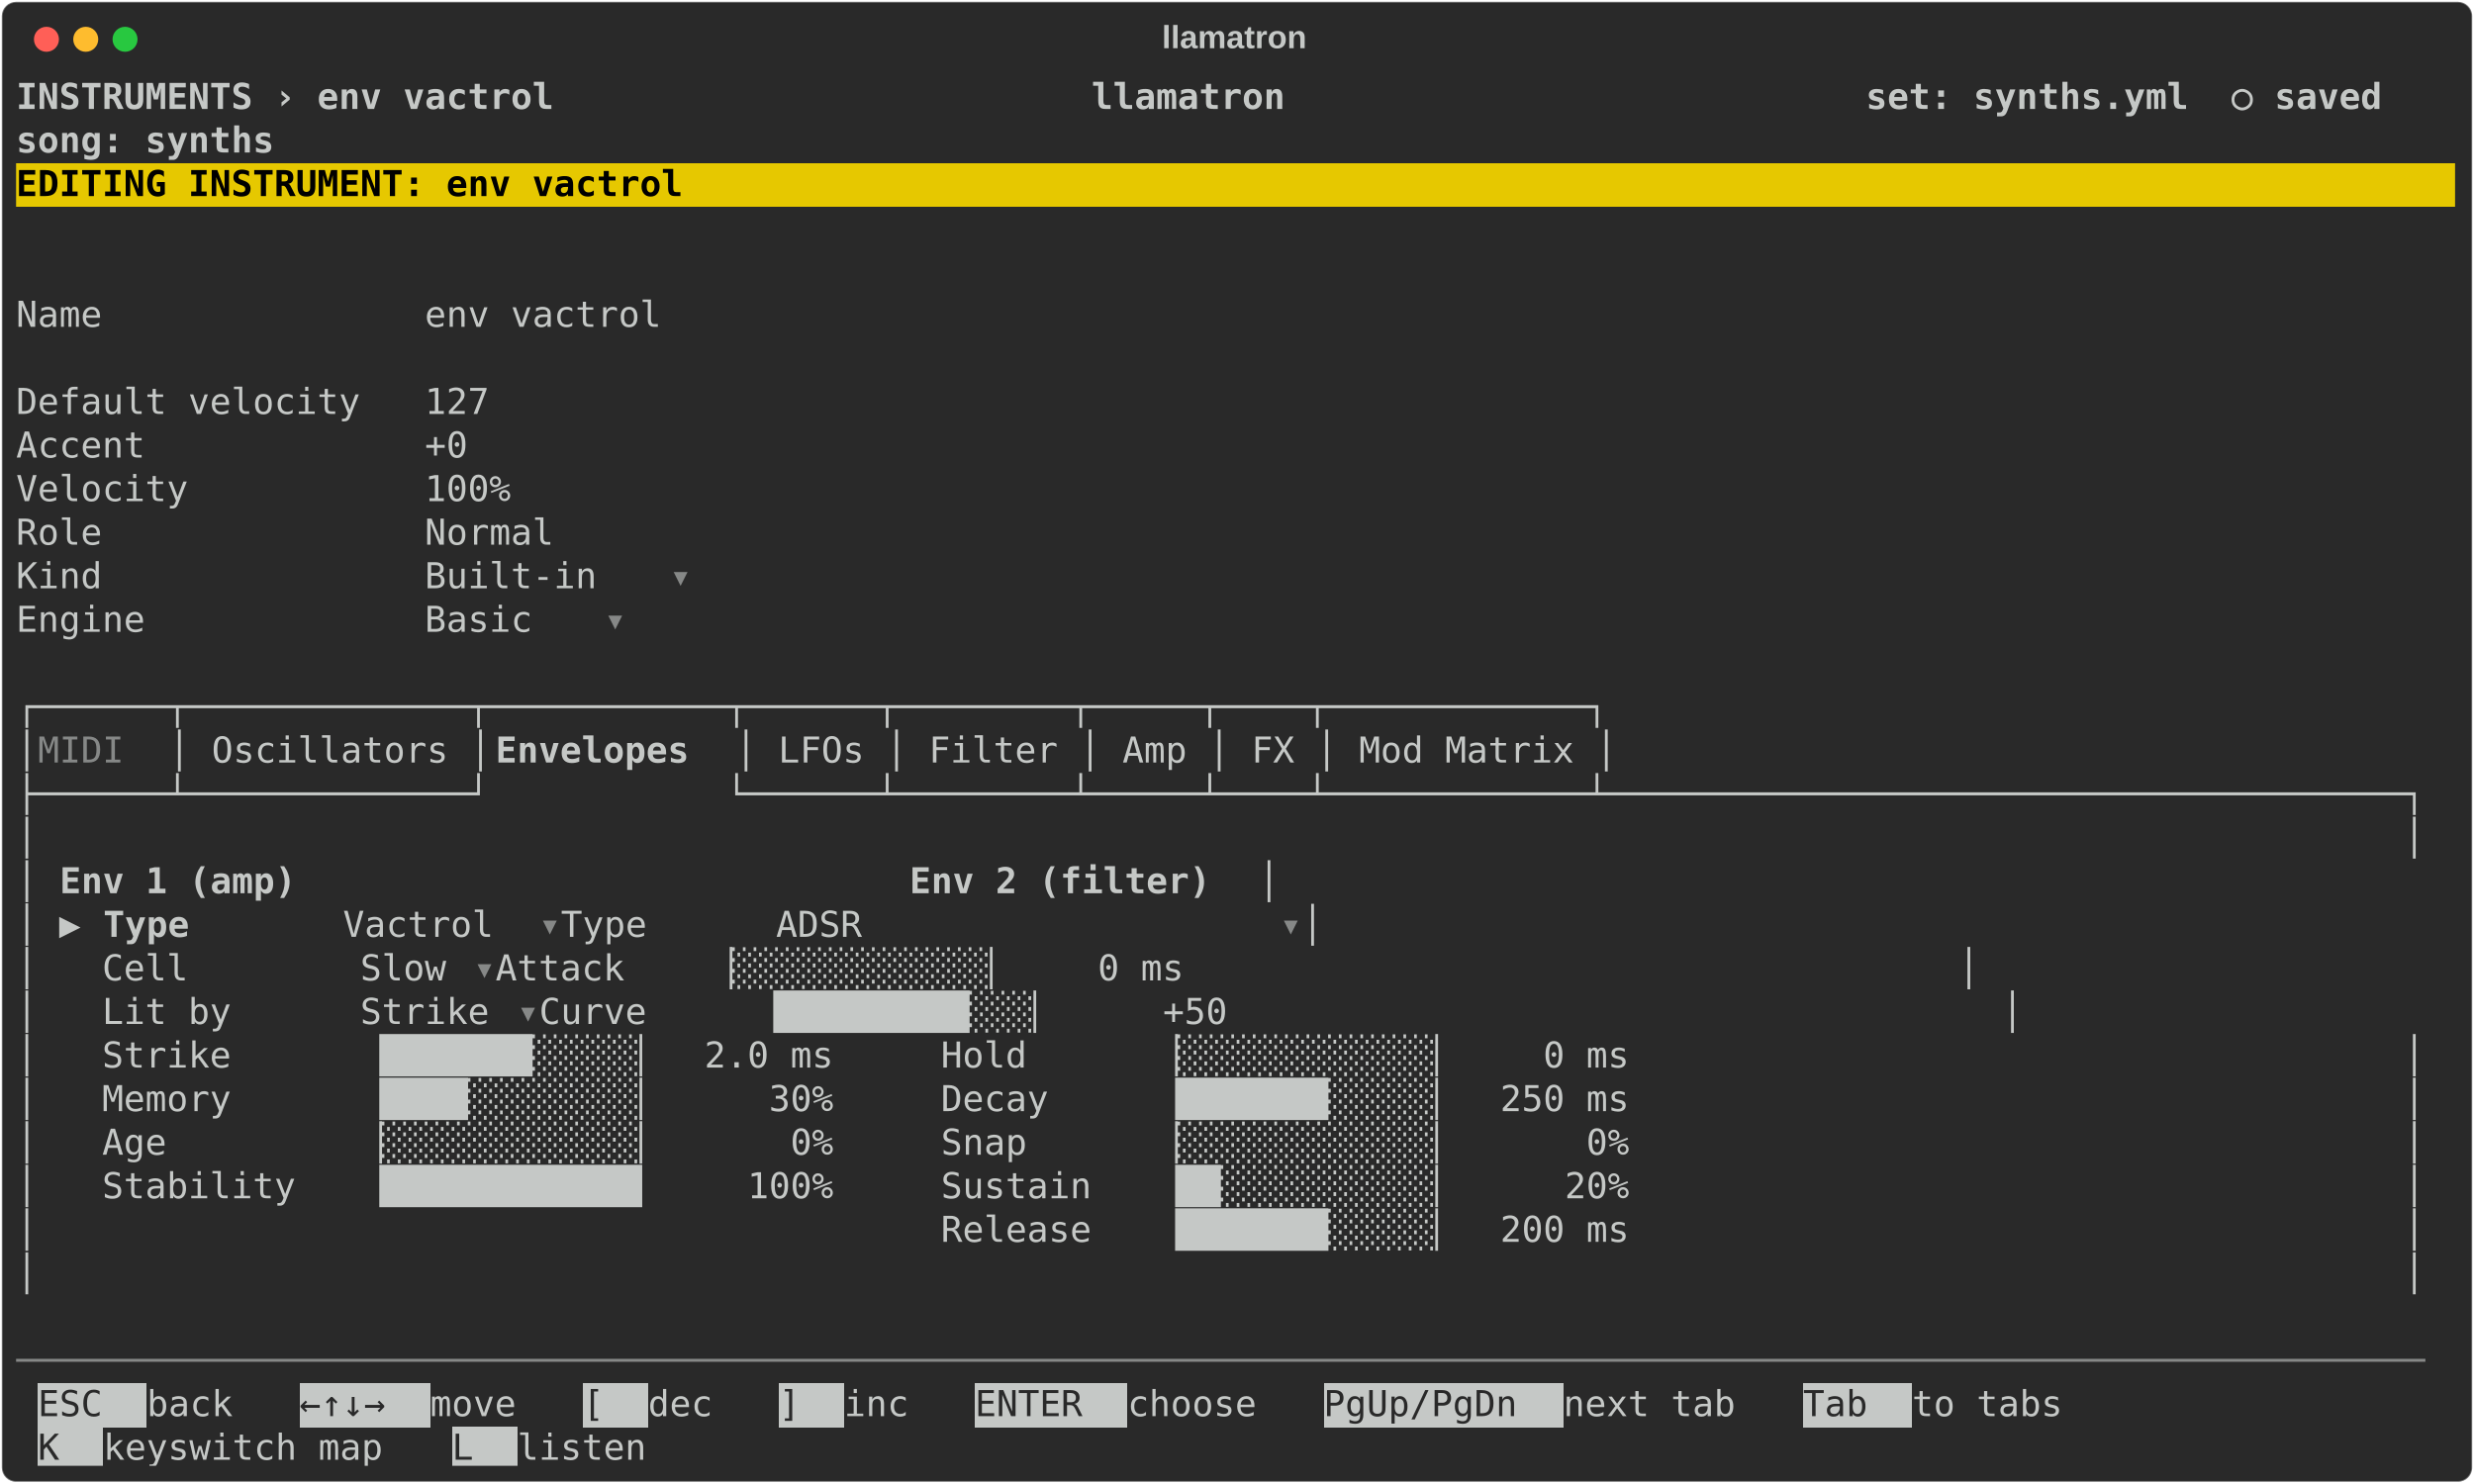
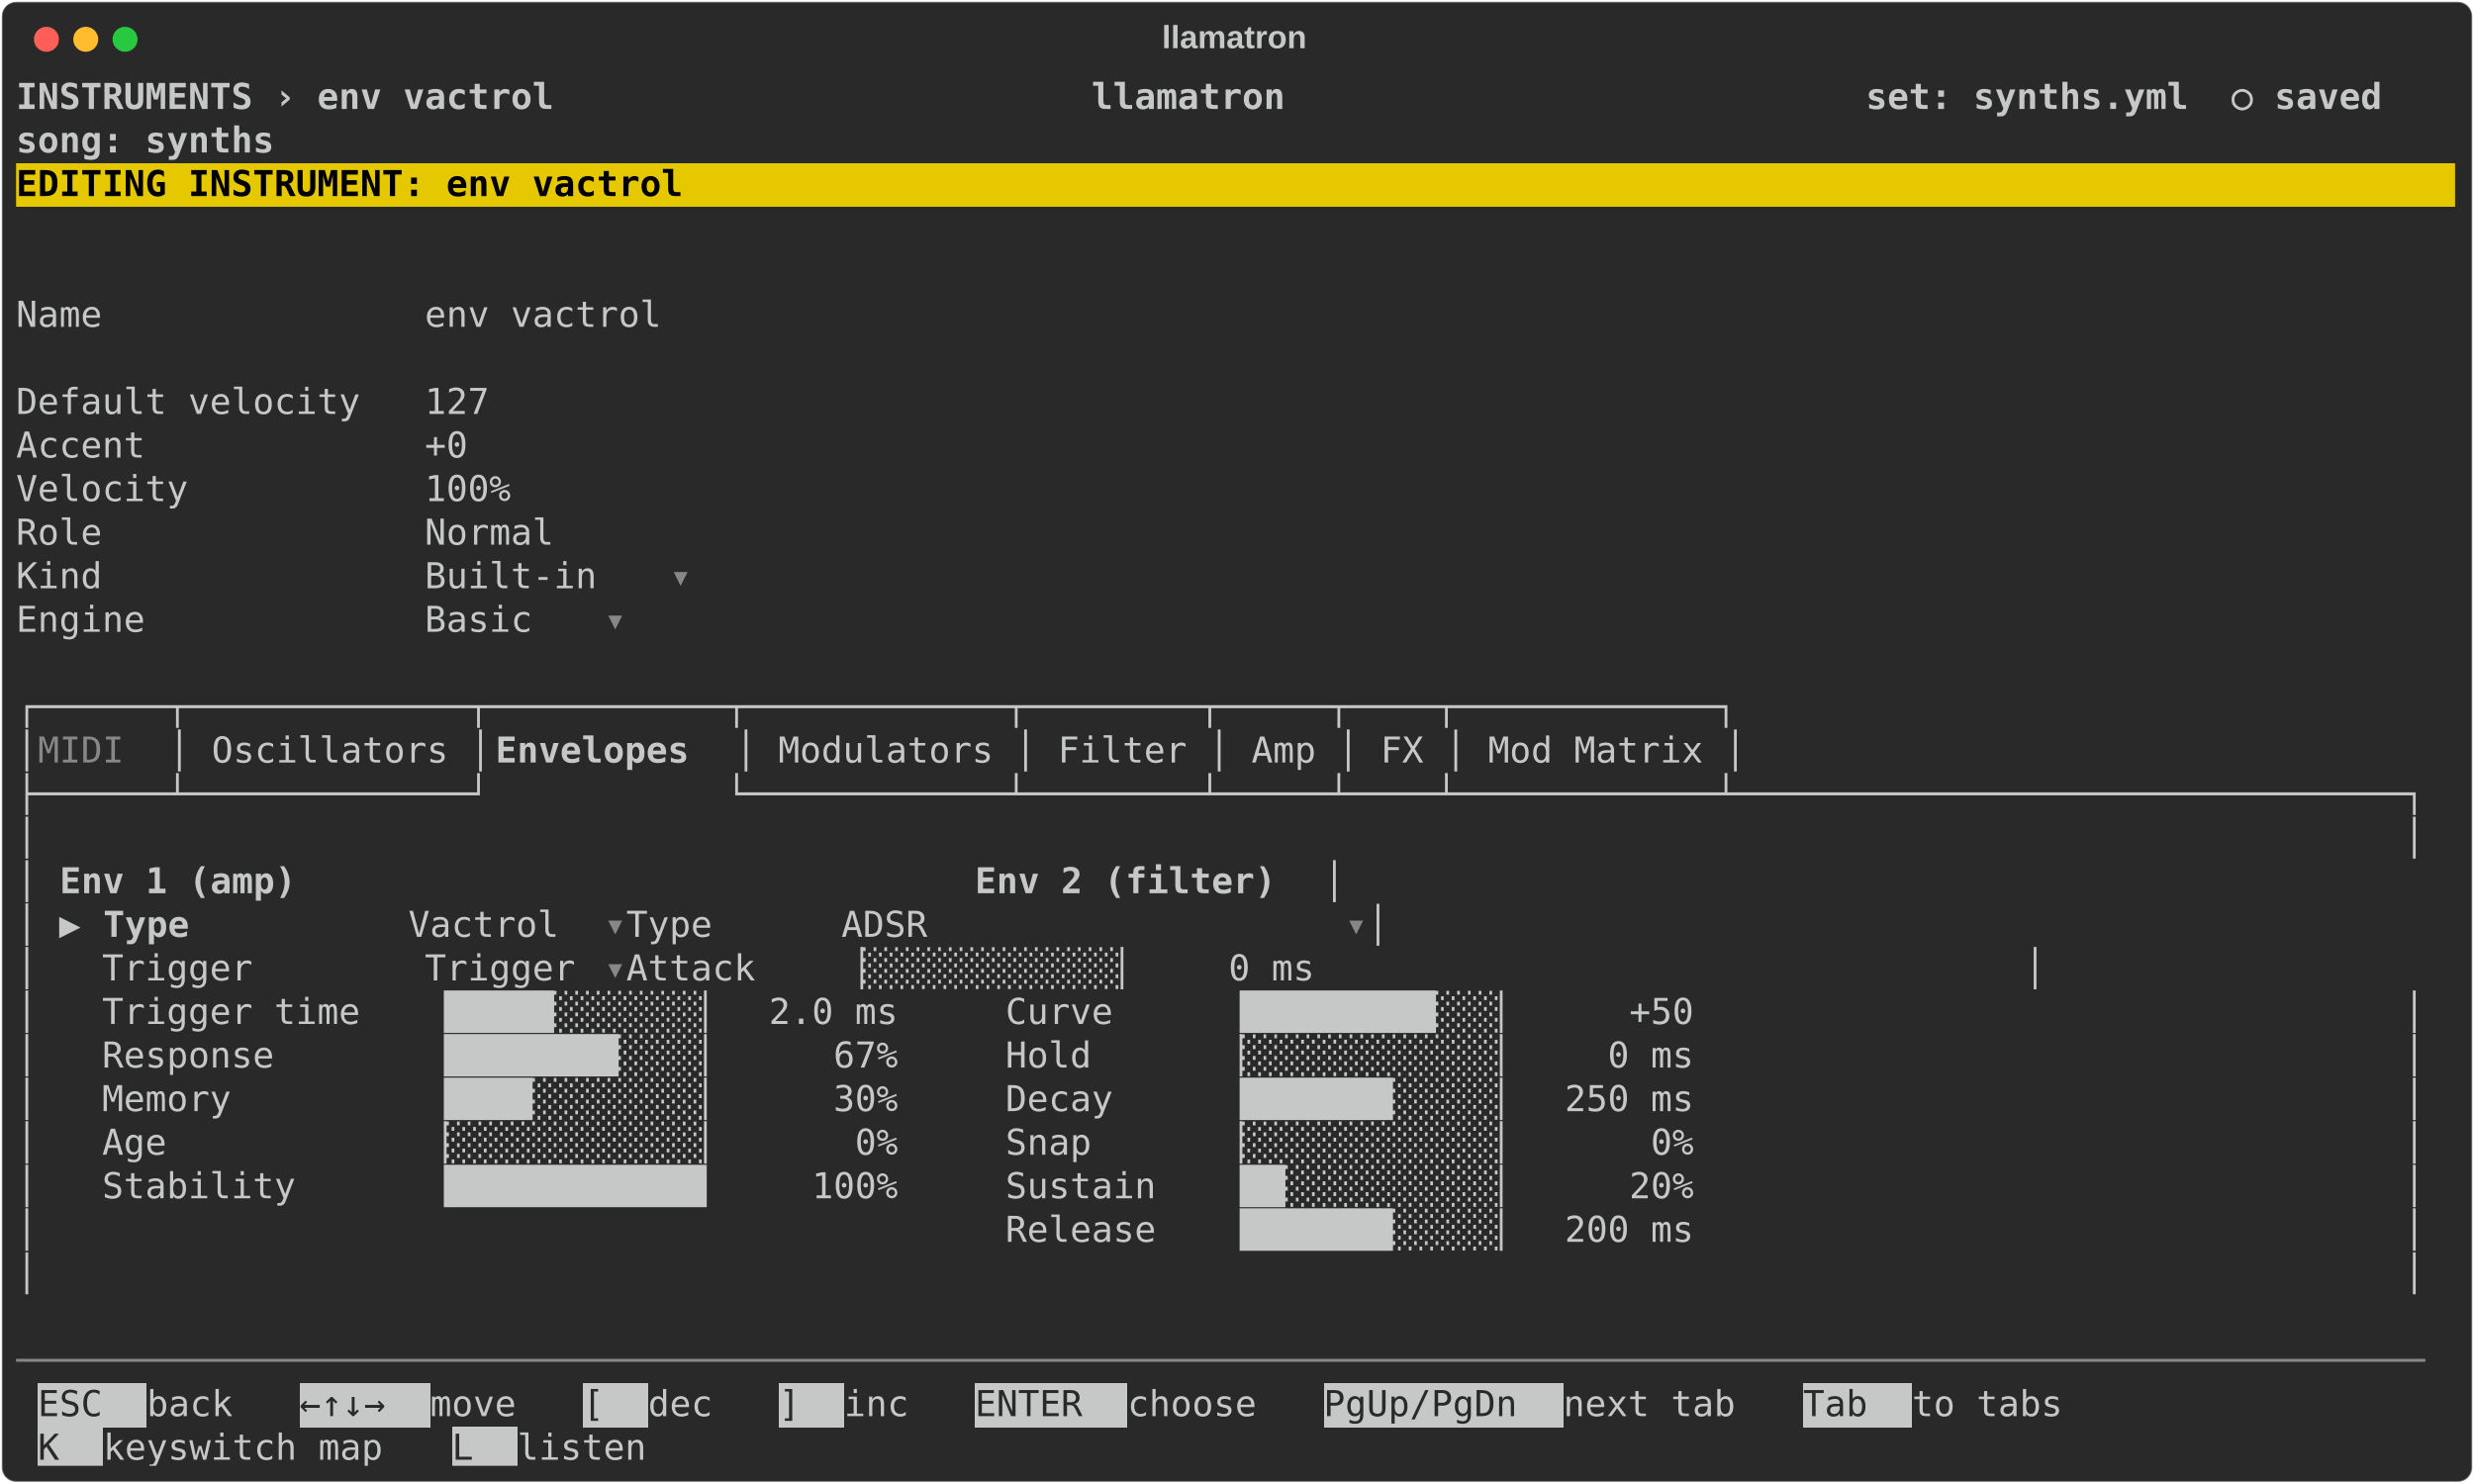
<svg xmlns="http://www.w3.org/2000/svg" class="rich-terminal" viewBox="0 0 1385 830.8">
  <style>

    @font-face {
        font-family: "Fira Code";
        src: local("FiraCode-Regular"),
                url("https://cdnjs.cloudflare.com/ajax/libs/firacode/6.2.0/woff2/FiraCode-Regular.woff2") format("woff2"),
                url("https://cdnjs.cloudflare.com/ajax/libs/firacode/6.2.0/woff/FiraCode-Regular.woff") format("woff");
        font-style: normal;
        font-weight: 400;
    }
    @font-face {
        font-family: "Fira Code";
        src: local("FiraCode-Bold"),
                url("https://cdnjs.cloudflare.com/ajax/libs/firacode/6.2.0/woff2/FiraCode-Bold.woff2") format("woff2"),
                url("https://cdnjs.cloudflare.com/ajax/libs/firacode/6.2.0/woff/FiraCode-Bold.woff") format("woff");
        font-style: bold;
        font-weight: 700;
    }

    .terminal-envelope_vactrol-matrix {
        font-family: Fira Code, monospace;
        font-size: 20px;
        line-height: 24.4px;
        font-variant-east-asian: full-width;
    }

    .terminal-envelope_vactrol-title {
        font-size: 18px;
        font-weight: bold;
        font-family: arial;
    }

    .terminal-envelope_vactrol-r1 { fill: #c5c8c6;font-weight: bold }
.terminal-envelope_vactrol-r2 { fill: #c5c8c6 }
.terminal-envelope_vactrol-r3 { fill: #000000;font-weight: bold }
.terminal-envelope_vactrol-r4 { fill: #868887 }
.terminal-envelope_vactrol-r5 { fill: #292929 }
    </style>
  <defs>
    <clipPath id="terminal-envelope_vactrol-clip-terminal">
      <rect x="0" y="0" width="1365.4" height="779.8" />
    </clipPath>
    <clipPath id="terminal-envelope_vactrol-line-0">
      <rect x="0" y="1.5" width="1366.4" height="24.65" />
    </clipPath>
    <clipPath id="terminal-envelope_vactrol-line-1">
      <rect x="0" y="25.9" width="1366.4" height="24.65" />
    </clipPath>
    <clipPath id="terminal-envelope_vactrol-line-2">
      <rect x="0" y="50.3" width="1366.4" height="24.65" />
    </clipPath>
    <clipPath id="terminal-envelope_vactrol-line-3">
      <rect x="0" y="74.7" width="1366.4" height="24.65" />
    </clipPath>
    <clipPath id="terminal-envelope_vactrol-line-4">
      <rect x="0" y="99.1" width="1366.4" height="24.65" />
    </clipPath>
    <clipPath id="terminal-envelope_vactrol-line-5">
      <rect x="0" y="123.5" width="1366.4" height="24.65" />
    </clipPath>
    <clipPath id="terminal-envelope_vactrol-line-6">
      <rect x="0" y="147.9" width="1366.4" height="24.65" />
    </clipPath>
    <clipPath id="terminal-envelope_vactrol-line-7">
      <rect x="0" y="172.3" width="1366.4" height="24.65" />
    </clipPath>
    <clipPath id="terminal-envelope_vactrol-line-8">
      <rect x="0" y="196.7" width="1366.4" height="24.65" />
    </clipPath>
    <clipPath id="terminal-envelope_vactrol-line-9">
      <rect x="0" y="221.1" width="1366.4" height="24.65" />
    </clipPath>
    <clipPath id="terminal-envelope_vactrol-line-10">
      <rect x="0" y="245.5" width="1366.4" height="24.65" />
    </clipPath>
    <clipPath id="terminal-envelope_vactrol-line-11">
      <rect x="0" y="269.9" width="1366.4" height="24.65" />
    </clipPath>
    <clipPath id="terminal-envelope_vactrol-line-12">
      <rect x="0" y="294.3" width="1366.4" height="24.65" />
    </clipPath>
    <clipPath id="terminal-envelope_vactrol-line-13">
      <rect x="0" y="318.7" width="1366.4" height="24.65" />
    </clipPath>
    <clipPath id="terminal-envelope_vactrol-line-14">
      <rect x="0" y="343.1" width="1366.4" height="24.65" />
    </clipPath>
    <clipPath id="terminal-envelope_vactrol-line-15">
      <rect x="0" y="367.5" width="1366.4" height="24.65" />
    </clipPath>
    <clipPath id="terminal-envelope_vactrol-line-16">
      <rect x="0" y="391.9" width="1366.4" height="24.65" />
    </clipPath>
    <clipPath id="terminal-envelope_vactrol-line-17">
      <rect x="0" y="416.3" width="1366.4" height="24.65" />
    </clipPath>
    <clipPath id="terminal-envelope_vactrol-line-18">
      <rect x="0" y="440.7" width="1366.4" height="24.65" />
    </clipPath>
    <clipPath id="terminal-envelope_vactrol-line-19">
      <rect x="0" y="465.1" width="1366.4" height="24.65" />
    </clipPath>
    <clipPath id="terminal-envelope_vactrol-line-20">
      <rect x="0" y="489.5" width="1366.4" height="24.65" />
    </clipPath>
    <clipPath id="terminal-envelope_vactrol-line-21">
      <rect x="0" y="513.9" width="1366.4" height="24.65" />
    </clipPath>
    <clipPath id="terminal-envelope_vactrol-line-22">
      <rect x="0" y="538.3" width="1366.4" height="24.65" />
    </clipPath>
    <clipPath id="terminal-envelope_vactrol-line-23">
      <rect x="0" y="562.7" width="1366.4" height="24.65" />
    </clipPath>
    <clipPath id="terminal-envelope_vactrol-line-24">
      <rect x="0" y="587.1" width="1366.4" height="24.65" />
    </clipPath>
    <clipPath id="terminal-envelope_vactrol-line-25">
      <rect x="0" y="611.5" width="1366.4" height="24.65" />
    </clipPath>
    <clipPath id="terminal-envelope_vactrol-line-26">
      <rect x="0" y="635.9" width="1366.4" height="24.65" />
    </clipPath>
    <clipPath id="terminal-envelope_vactrol-line-27">
      <rect x="0" y="660.3" width="1366.4" height="24.65" />
    </clipPath>
    <clipPath id="terminal-envelope_vactrol-line-28">
      <rect x="0" y="684.7" width="1366.4" height="24.65" />
    </clipPath>
    <clipPath id="terminal-envelope_vactrol-line-29">
      <rect x="0" y="709.1" width="1366.4" height="24.65" />
    </clipPath>
    <clipPath id="terminal-envelope_vactrol-line-30">
      <rect x="0" y="733.5" width="1366.4" height="24.65" />
    </clipPath>
  </defs>
  <rect fill="#292929" stroke="rgba(255,255,255,0.35)" stroke-width="1" x="1" y="1" width="1383" height="828.8" rx="8" />
  <text class="terminal-envelope_vactrol-title" fill="#c5c8c6" text-anchor="middle" x="691" y="27">llamatron</text>
  <g transform="translate(26,22)">
    <circle cx="0" cy="0" r="7" fill="#ff5f57" />
    <circle cx="22" cy="0" r="7" fill="#febc2e" />
    <circle cx="44" cy="0" r="7" fill="#28c840" />
  </g>
  <g transform="translate(9, 41)" clip-path="url(#terminal-envelope_vactrol-clip-terminal)">
    <rect fill="#e6c800" x="0" y="50.3" width="1366.4" height="24.65" shape-rendering="crispEdges" />
    <rect fill="#c5c8c6" x="12.2" y="733.5" width="61" height="24.65" shape-rendering="crispEdges" />
    <rect fill="#c5c8c6" x="158.6" y="733.5" width="73.2" height="24.65" shape-rendering="crispEdges" />
    <rect fill="#c5c8c6" x="317.2" y="733.5" width="36.6" height="24.65" shape-rendering="crispEdges" />
    <rect fill="#c5c8c6" x="427" y="733.5" width="36.6" height="24.65" shape-rendering="crispEdges" />
    <rect fill="#c5c8c6" x="536.8" y="733.5" width="85.4" height="24.65" shape-rendering="crispEdges" />
    <rect fill="#c5c8c6" x="732" y="733.5" width="134.2" height="24.65" shape-rendering="crispEdges" />
    <rect fill="#c5c8c6" x="1000.4" y="733.5" width="61" height="24.65" shape-rendering="crispEdges" />
    <rect fill="#c5c8c6" x="12.2" y="757.9" width="36.6" height="24.65" shape-rendering="crispEdges" />
    <rect fill="#c5c8c6" x="244" y="757.9" width="36.6" height="24.65" shape-rendering="crispEdges" />
    <g class="terminal-envelope_vactrol-matrix">
      <text class="terminal-envelope_vactrol-r1" x="0" y="20" textLength="1366.4" clip-path="url(#terminal-envelope_vactrol-line-0)"> INSTRUMENTS › env vactrol                         llamatron                           set: synths.yml  ○ saved </text>
      <text class="terminal-envelope_vactrol-r2" x="1366.4" y="20" textLength="12.2" clip-path="url(#terminal-envelope_vactrol-line-0)">
</text>
      <text class="terminal-envelope_vactrol-r1" x="0" y="44.4" textLength="1366.4" clip-path="url(#terminal-envelope_vactrol-line-1)">                                                                                       song: synths             </text>
      <text class="terminal-envelope_vactrol-r2" x="1366.4" y="44.4" textLength="12.2" clip-path="url(#terminal-envelope_vactrol-line-1)">
</text>
      <text class="terminal-envelope_vactrol-r3" x="0" y="68.8" textLength="1366.4" clip-path="url(#terminal-envelope_vactrol-line-2)"> EDITING INSTRUMENT: env vactrol                                                                                </text>
      <text class="terminal-envelope_vactrol-r2" x="1366.4" y="68.8" textLength="12.2" clip-path="url(#terminal-envelope_vactrol-line-2)">
</text>
      <text class="terminal-envelope_vactrol-r2" x="1366.4" y="93.2" textLength="12.2" clip-path="url(#terminal-envelope_vactrol-line-3)">
</text>
      <text class="terminal-envelope_vactrol-r2" x="1366.4" y="117.6" textLength="12.2" clip-path="url(#terminal-envelope_vactrol-line-4)">
</text>
      <text class="terminal-envelope_vactrol-r2" x="0" y="142" textLength="402.6" clip-path="url(#terminal-envelope_vactrol-line-5)">  Name               env vactrol </text>
      <text class="terminal-envelope_vactrol-r2" x="1366.4" y="142" textLength="12.2" clip-path="url(#terminal-envelope_vactrol-line-5)">
</text>
      <text class="terminal-envelope_vactrol-r2" x="1366.4" y="166.4" textLength="12.2" clip-path="url(#terminal-envelope_vactrol-line-6)">
</text>
      <text class="terminal-envelope_vactrol-r2" x="0" y="190.8" textLength="305" clip-path="url(#terminal-envelope_vactrol-line-7)">  Default velocity   127 </text>
      <text class="terminal-envelope_vactrol-r2" x="1366.4" y="190.8" textLength="12.2" clip-path="url(#terminal-envelope_vactrol-line-7)">
</text>
      <text class="terminal-envelope_vactrol-r2" x="0" y="215.2" textLength="292.8" clip-path="url(#terminal-envelope_vactrol-line-8)">  Accent             +0 </text>
      <text class="terminal-envelope_vactrol-r2" x="1366.4" y="215.2" textLength="12.2" clip-path="url(#terminal-envelope_vactrol-line-8)">
</text>
      <text class="terminal-envelope_vactrol-r2" x="0" y="239.6" textLength="317.2" clip-path="url(#terminal-envelope_vactrol-line-9)">  Velocity           100% </text>
      <text class="terminal-envelope_vactrol-r2" x="1366.4" y="239.6" textLength="12.2" clip-path="url(#terminal-envelope_vactrol-line-9)">
</text>
      <text class="terminal-envelope_vactrol-r2" x="0" y="264" textLength="341.6" clip-path="url(#terminal-envelope_vactrol-line-10)">  Role               Normal </text>
      <text class="terminal-envelope_vactrol-r2" x="1366.4" y="264" textLength="12.2" clip-path="url(#terminal-envelope_vactrol-line-10)">
</text>
      <text class="terminal-envelope_vactrol-r2" x="0" y="288.4" textLength="366" clip-path="url(#terminal-envelope_vactrol-line-11)">  Kind               Built-in </text>
      <text class="terminal-envelope_vactrol-r4" x="366" y="288.4" textLength="12.2" clip-path="url(#terminal-envelope_vactrol-line-11)">▾</text>
      <text class="terminal-envelope_vactrol-r2" x="1366.4" y="288.4" textLength="12.2" clip-path="url(#terminal-envelope_vactrol-line-11)">
</text>
      <text class="terminal-envelope_vactrol-r2" x="0" y="312.8" textLength="329.4" clip-path="url(#terminal-envelope_vactrol-line-12)">  Engine             Basic </text>
      <text class="terminal-envelope_vactrol-r4" x="329.4" y="312.8" textLength="12.2" clip-path="url(#terminal-envelope_vactrol-line-12)">▾</text>
      <text class="terminal-envelope_vactrol-r2" x="1366.4" y="312.8" textLength="12.2" clip-path="url(#terminal-envelope_vactrol-line-12)">
</text>
      <text class="terminal-envelope_vactrol-r2" x="1366.4" y="337.2" textLength="12.2" clip-path="url(#terminal-envelope_vactrol-line-13)">
</text>
-       <text class="terminal-envelope_vactrol-r2" x="0" y="361.6" textLength="902.8" clip-path="url(#terminal-envelope_vactrol-line-14)">┌──────┬─────────────┬───────────┬──────┬────────┬─────┬────┬────────────┐</text>
+       <text class="terminal-envelope_vactrol-r2" x="0" y="361.6" textLength="976" clip-path="url(#terminal-envelope_vactrol-line-14)">┌──────┬─────────────┬───────────┬────────────┬────────┬─────┬────┬────────────┐</text>
      <text class="terminal-envelope_vactrol-r2" x="1366.4" y="361.6" textLength="12.2" clip-path="url(#terminal-envelope_vactrol-line-14)">
</text>
      <text class="terminal-envelope_vactrol-r2" x="0" y="386" textLength="12.2" clip-path="url(#terminal-envelope_vactrol-line-15)">│</text>
      <text class="terminal-envelope_vactrol-r4" x="12.2" y="386" textLength="73.2" clip-path="url(#terminal-envelope_vactrol-line-15)"> MIDI </text>
      <text class="terminal-envelope_vactrol-r2" x="85.4" y="386" textLength="183" clip-path="url(#terminal-envelope_vactrol-line-15)">│ Oscillators │</text>
      <text class="terminal-envelope_vactrol-r1" x="268.4" y="386" textLength="134.2" clip-path="url(#terminal-envelope_vactrol-line-15)"> Envelopes </text>
-       <text class="terminal-envelope_vactrol-r2" x="402.6" y="386" textLength="500.2" clip-path="url(#terminal-envelope_vactrol-line-15)">│ LFOs │ Filter │ Amp │ FX │ Mod Matrix │</text>
+       <text class="terminal-envelope_vactrol-r2" x="402.6" y="386" textLength="573.4" clip-path="url(#terminal-envelope_vactrol-line-15)">│ Modulators │ Filter │ Amp │ FX │ Mod Matrix │</text>
      <text class="terminal-envelope_vactrol-r2" x="1366.4" y="386" textLength="12.2" clip-path="url(#terminal-envelope_vactrol-line-15)">
</text>
-       <text class="terminal-envelope_vactrol-r2" x="0" y="410.4" textLength="1366.4" clip-path="url(#terminal-envelope_vactrol-line-16)">├──────┴─────────────┘           └──────┴────────┴─────┴────┴────────────┴─────────────────────────────────────┐</text>
+       <text class="terminal-envelope_vactrol-r2" x="0" y="410.4" textLength="1366.4" clip-path="url(#terminal-envelope_vactrol-line-16)">├──────┴─────────────┘           └────────────┴────────┴─────┴────┴────────────┴───────────────────────────────┐</text>
      <text class="terminal-envelope_vactrol-r2" x="1366.4" y="410.4" textLength="12.2" clip-path="url(#terminal-envelope_vactrol-line-16)">
</text>
      <text class="terminal-envelope_vactrol-r2" x="0" y="434.8" textLength="1366.4" clip-path="url(#terminal-envelope_vactrol-line-17)">│                                                                                                              │</text>
      <text class="terminal-envelope_vactrol-r2" x="1366.4" y="434.8" textLength="12.2" clip-path="url(#terminal-envelope_vactrol-line-17)">
</text>
      <text class="terminal-envelope_vactrol-r2" x="0" y="459.2" textLength="24.4" clip-path="url(#terminal-envelope_vactrol-line-18)">│ </text>
      <text class="terminal-envelope_vactrol-r1" x="24.4" y="459.2" textLength="158.6" clip-path="url(#terminal-envelope_vactrol-line-18)">  Env 1 (amp)</text>
-       <text class="terminal-envelope_vactrol-r1" x="500.2" y="459.2" textLength="195.2" clip-path="url(#terminal-envelope_vactrol-line-18)">  Env 2 (filter)</text>
-       <text class="terminal-envelope_vactrol-r2" x="695.4" y="459.2" textLength="671" clip-path="url(#terminal-envelope_vactrol-line-18)">                                                      │</text>
+       <text class="terminal-envelope_vactrol-r1" x="536.8" y="459.2" textLength="195.2" clip-path="url(#terminal-envelope_vactrol-line-18)">  Env 2 (filter)</text>
+       <text class="terminal-envelope_vactrol-r2" x="732" y="459.2" textLength="634.4" clip-path="url(#terminal-envelope_vactrol-line-18)">                                                   │</text>
      <text class="terminal-envelope_vactrol-r2" x="1366.4" y="459.2" textLength="12.2" clip-path="url(#terminal-envelope_vactrol-line-18)">
</text>
      <text class="terminal-envelope_vactrol-r2" x="0" y="483.6" textLength="48.8" clip-path="url(#terminal-envelope_vactrol-line-19)">│ ▶ </text>
-       <text class="terminal-envelope_vactrol-r1" x="48.8" y="483.6" textLength="134.2" clip-path="url(#terminal-envelope_vactrol-line-19)">Type       </text>
-       <text class="terminal-envelope_vactrol-r2" x="183" y="483.6" textLength="109.8" clip-path="url(#terminal-envelope_vactrol-line-19)"> Vactrol </text>
-       <text class="terminal-envelope_vactrol-r4" x="292.8" y="483.6" textLength="12.2" clip-path="url(#terminal-envelope_vactrol-line-19)">▾</text>
-       <text class="terminal-envelope_vactrol-r2" x="305" y="483.6" textLength="402.6" clip-path="url(#terminal-envelope_vactrol-line-19)">                  Type      ADSR </text>
-       <text class="terminal-envelope_vactrol-r4" x="707.6" y="483.6" textLength="12.2" clip-path="url(#terminal-envelope_vactrol-line-19)">▾</text>
-       <text class="terminal-envelope_vactrol-r2" x="719.8" y="483.6" textLength="646.6" clip-path="url(#terminal-envelope_vactrol-line-19)">                                                    │</text>
+       <text class="terminal-envelope_vactrol-r1" x="48.8" y="483.6" textLength="170.8" clip-path="url(#terminal-envelope_vactrol-line-19)">Type          </text>
+       <text class="terminal-envelope_vactrol-r2" x="219.6" y="483.6" textLength="109.8" clip-path="url(#terminal-envelope_vactrol-line-19)"> Vactrol </text>
+       <text class="terminal-envelope_vactrol-r4" x="329.4" y="483.6" textLength="12.2" clip-path="url(#terminal-envelope_vactrol-line-19)">▾</text>
+       <text class="terminal-envelope_vactrol-r2" x="341.6" y="483.6" textLength="402.6" clip-path="url(#terminal-envelope_vactrol-line-19)">                  Type      ADSR </text>
+       <text class="terminal-envelope_vactrol-r4" x="744.2" y="483.6" textLength="12.2" clip-path="url(#terminal-envelope_vactrol-line-19)">▾</text>
+       <text class="terminal-envelope_vactrol-r2" x="756.4" y="483.6" textLength="610" clip-path="url(#terminal-envelope_vactrol-line-19)">                                                 │</text>
      <text class="terminal-envelope_vactrol-r2" x="1366.4" y="483.6" textLength="12.2" clip-path="url(#terminal-envelope_vactrol-line-19)">
</text>
-       <text class="terminal-envelope_vactrol-r2" x="0" y="508" textLength="256.2" clip-path="url(#terminal-envelope_vactrol-line-20)">│   Cell        Slow </text>
-       <text class="terminal-envelope_vactrol-r4" x="256.2" y="508" textLength="12.2" clip-path="url(#terminal-envelope_vactrol-line-20)">▾</text>
-       <text class="terminal-envelope_vactrol-r2" x="268.4" y="508" textLength="1098" clip-path="url(#terminal-envelope_vactrol-line-20)">                     Attack    ▕░░░░░░░░░░░░▏    0 ms                                    │</text>
+       <text class="terminal-envelope_vactrol-r2" x="0" y="508" textLength="329.4" clip-path="url(#terminal-envelope_vactrol-line-20)">│   Trigger        Trigger </text>
+       <text class="terminal-envelope_vactrol-r4" x="329.4" y="508" textLength="12.2" clip-path="url(#terminal-envelope_vactrol-line-20)">▾</text>
+       <text class="terminal-envelope_vactrol-r2" x="341.6" y="508" textLength="1024.8" clip-path="url(#terminal-envelope_vactrol-line-20)">                  Attack    ▕░░░░░░░░░░░░▏    0 ms                                 │</text>
      <text class="terminal-envelope_vactrol-r2" x="1366.4" y="508" textLength="12.2" clip-path="url(#terminal-envelope_vactrol-line-20)">
</text>
-       <text class="terminal-envelope_vactrol-r2" x="0" y="532.4" textLength="280.6" clip-path="url(#terminal-envelope_vactrol-line-21)">│   Lit by      Strike </text>
-       <text class="terminal-envelope_vactrol-r4" x="280.6" y="532.4" textLength="12.2" clip-path="url(#terminal-envelope_vactrol-line-21)">▾</text>
-       <text class="terminal-envelope_vactrol-r2" x="292.8" y="532.4" textLength="1073.6" clip-path="url(#terminal-envelope_vactrol-line-21)">                   Curve     ▕█████████░░░▏     +50                                    │</text>
+       <text class="terminal-envelope_vactrol-r2" x="0" y="532.4" textLength="1366.4" clip-path="url(#terminal-envelope_vactrol-line-21)">│   Trigger time   ▕█████░░░░░░░▏  2.0 ms     Curve     ▕█████████░░░▏     +50                                 │</text>
      <text class="terminal-envelope_vactrol-r2" x="1366.4" y="532.4" textLength="12.2" clip-path="url(#terminal-envelope_vactrol-line-21)">
</text>
-       <text class="terminal-envelope_vactrol-r2" x="0" y="556.8" textLength="1366.4" clip-path="url(#terminal-envelope_vactrol-line-22)">│   Strike      ▕███████░░░░░▏  2.0 ms     Hold      ▕░░░░░░░░░░░░▏    0 ms                                    │</text>
+       <text class="terminal-envelope_vactrol-r2" x="0" y="556.8" textLength="1366.4" clip-path="url(#terminal-envelope_vactrol-line-22)">│   Response       ▕████████░░░░▏     67%     Hold      ▕░░░░░░░░░░░░▏    0 ms                                 │</text>
      <text class="terminal-envelope_vactrol-r2" x="1366.4" y="556.8" textLength="12.2" clip-path="url(#terminal-envelope_vactrol-line-22)">
</text>
-       <text class="terminal-envelope_vactrol-r2" x="0" y="581.2" textLength="1366.4" clip-path="url(#terminal-envelope_vactrol-line-23)">│   Memory      ▕████░░░░░░░░▏     30%     Decay     ▕███████░░░░░▏  250 ms                                    │</text>
+       <text class="terminal-envelope_vactrol-r2" x="0" y="581.2" textLength="1366.4" clip-path="url(#terminal-envelope_vactrol-line-23)">│   Memory         ▕████░░░░░░░░▏     30%     Decay     ▕███████░░░░░▏  250 ms                                 │</text>
      <text class="terminal-envelope_vactrol-r2" x="1366.4" y="581.2" textLength="12.2" clip-path="url(#terminal-envelope_vactrol-line-23)">
</text>
-       <text class="terminal-envelope_vactrol-r2" x="0" y="605.6" textLength="1366.4" clip-path="url(#terminal-envelope_vactrol-line-24)">│   Age         ▕░░░░░░░░░░░░▏      0%     Snap      ▕░░░░░░░░░░░░▏      0%                                    │</text>
+       <text class="terminal-envelope_vactrol-r2" x="0" y="605.6" textLength="1366.4" clip-path="url(#terminal-envelope_vactrol-line-24)">│   Age            ▕░░░░░░░░░░░░▏      0%     Snap      ▕░░░░░░░░░░░░▏      0%                                 │</text>
      <text class="terminal-envelope_vactrol-r2" x="1366.4" y="605.6" textLength="12.2" clip-path="url(#terminal-envelope_vactrol-line-24)">
</text>
-       <text class="terminal-envelope_vactrol-r2" x="0" y="630" textLength="1366.4" clip-path="url(#terminal-envelope_vactrol-line-25)">│   Stability   ▕████████████▏    100%     Sustain   ▕██░░░░░░░░░░▏     20%                                    │</text>
+       <text class="terminal-envelope_vactrol-r2" x="0" y="630" textLength="1366.4" clip-path="url(#terminal-envelope_vactrol-line-25)">│   Stability      ▕████████████▏    100%     Sustain   ▕██░░░░░░░░░░▏     20%                                 │</text>
      <text class="terminal-envelope_vactrol-r2" x="1366.4" y="630" textLength="12.2" clip-path="url(#terminal-envelope_vactrol-line-25)">
</text>
-       <text class="terminal-envelope_vactrol-r2" x="0" y="654.4" textLength="1366.4" clip-path="url(#terminal-envelope_vactrol-line-26)">│                                          Release   ▕███████░░░░░▏  200 ms                                    │</text>
+       <text class="terminal-envelope_vactrol-r2" x="0" y="654.4" textLength="1366.4" clip-path="url(#terminal-envelope_vactrol-line-26)">│                                             Release   ▕███████░░░░░▏  200 ms                                 │</text>
      <text class="terminal-envelope_vactrol-r2" x="1366.4" y="654.4" textLength="12.2" clip-path="url(#terminal-envelope_vactrol-line-26)">
</text>
      <text class="terminal-envelope_vactrol-r2" x="0" y="678.8" textLength="1366.4" clip-path="url(#terminal-envelope_vactrol-line-27)">│                                                                                                              │</text>
      <text class="terminal-envelope_vactrol-r2" x="1366.4" y="678.8" textLength="12.2" clip-path="url(#terminal-envelope_vactrol-line-27)">
</text>
      <text class="terminal-envelope_vactrol-r2" x="1366.4" y="703.2" textLength="12.2" clip-path="url(#terminal-envelope_vactrol-line-28)">
</text>
      <text class="terminal-envelope_vactrol-r4" x="0" y="727.6" textLength="1366.4" clip-path="url(#terminal-envelope_vactrol-line-29)">────────────────────────────────────────────────────────────────────────────────────────────────────────────────</text>
      <text class="terminal-envelope_vactrol-r2" x="1366.4" y="727.6" textLength="12.2" clip-path="url(#terminal-envelope_vactrol-line-29)">
</text>
      <text class="terminal-envelope_vactrol-r5" x="12.2" y="752" textLength="61" clip-path="url(#terminal-envelope_vactrol-line-30)"> ESC </text>
      <text class="terminal-envelope_vactrol-r2" x="73.2" y="752" textLength="85.4" clip-path="url(#terminal-envelope_vactrol-line-30)"> back  </text>
      <text class="terminal-envelope_vactrol-r5" x="158.6" y="752" textLength="73.2" clip-path="url(#terminal-envelope_vactrol-line-30)"> ←↑↓→ </text>
      <text class="terminal-envelope_vactrol-r2" x="231.8" y="752" textLength="85.4" clip-path="url(#terminal-envelope_vactrol-line-30)"> move  </text>
      <text class="terminal-envelope_vactrol-r5" x="317.2" y="752" textLength="36.6" clip-path="url(#terminal-envelope_vactrol-line-30)"> [ </text>
      <text class="terminal-envelope_vactrol-r2" x="353.8" y="752" textLength="73.2" clip-path="url(#terminal-envelope_vactrol-line-30)"> dec  </text>
      <text class="terminal-envelope_vactrol-r5" x="427" y="752" textLength="36.6" clip-path="url(#terminal-envelope_vactrol-line-30)"> ] </text>
      <text class="terminal-envelope_vactrol-r2" x="463.6" y="752" textLength="73.2" clip-path="url(#terminal-envelope_vactrol-line-30)"> inc  </text>
      <text class="terminal-envelope_vactrol-r5" x="536.8" y="752" textLength="85.4" clip-path="url(#terminal-envelope_vactrol-line-30)"> ENTER </text>
      <text class="terminal-envelope_vactrol-r2" x="622.2" y="752" textLength="109.8" clip-path="url(#terminal-envelope_vactrol-line-30)"> choose  </text>
      <text class="terminal-envelope_vactrol-r5" x="732" y="752" textLength="134.2" clip-path="url(#terminal-envelope_vactrol-line-30)"> PgUp/PgDn </text>
      <text class="terminal-envelope_vactrol-r2" x="866.2" y="752" textLength="134.2" clip-path="url(#terminal-envelope_vactrol-line-30)"> next tab  </text>
      <text class="terminal-envelope_vactrol-r5" x="1000.4" y="752" textLength="61" clip-path="url(#terminal-envelope_vactrol-line-30)"> Tab </text>
      <text class="terminal-envelope_vactrol-r2" x="1061.4" y="752" textLength="122" clip-path="url(#terminal-envelope_vactrol-line-30)"> to tabs  </text>
      <text class="terminal-envelope_vactrol-r2" x="1366.4" y="752" textLength="12.2" clip-path="url(#terminal-envelope_vactrol-line-30)">
</text>
      <text class="terminal-envelope_vactrol-r5" x="12.2" y="776.4" textLength="36.6" clip-path="url(#terminal-envelope_vactrol-line-31)"> K </text>
      <text class="terminal-envelope_vactrol-r2" x="48.8" y="776.4" textLength="195.2" clip-path="url(#terminal-envelope_vactrol-line-31)"> keyswitch map  </text>
      <text class="terminal-envelope_vactrol-r5" x="244" y="776.4" textLength="36.6" clip-path="url(#terminal-envelope_vactrol-line-31)"> L </text>
      <text class="terminal-envelope_vactrol-r2" x="280.6" y="776.4" textLength="109.8" clip-path="url(#terminal-envelope_vactrol-line-31)"> listen  </text>
    </g>
  </g>
</svg>
